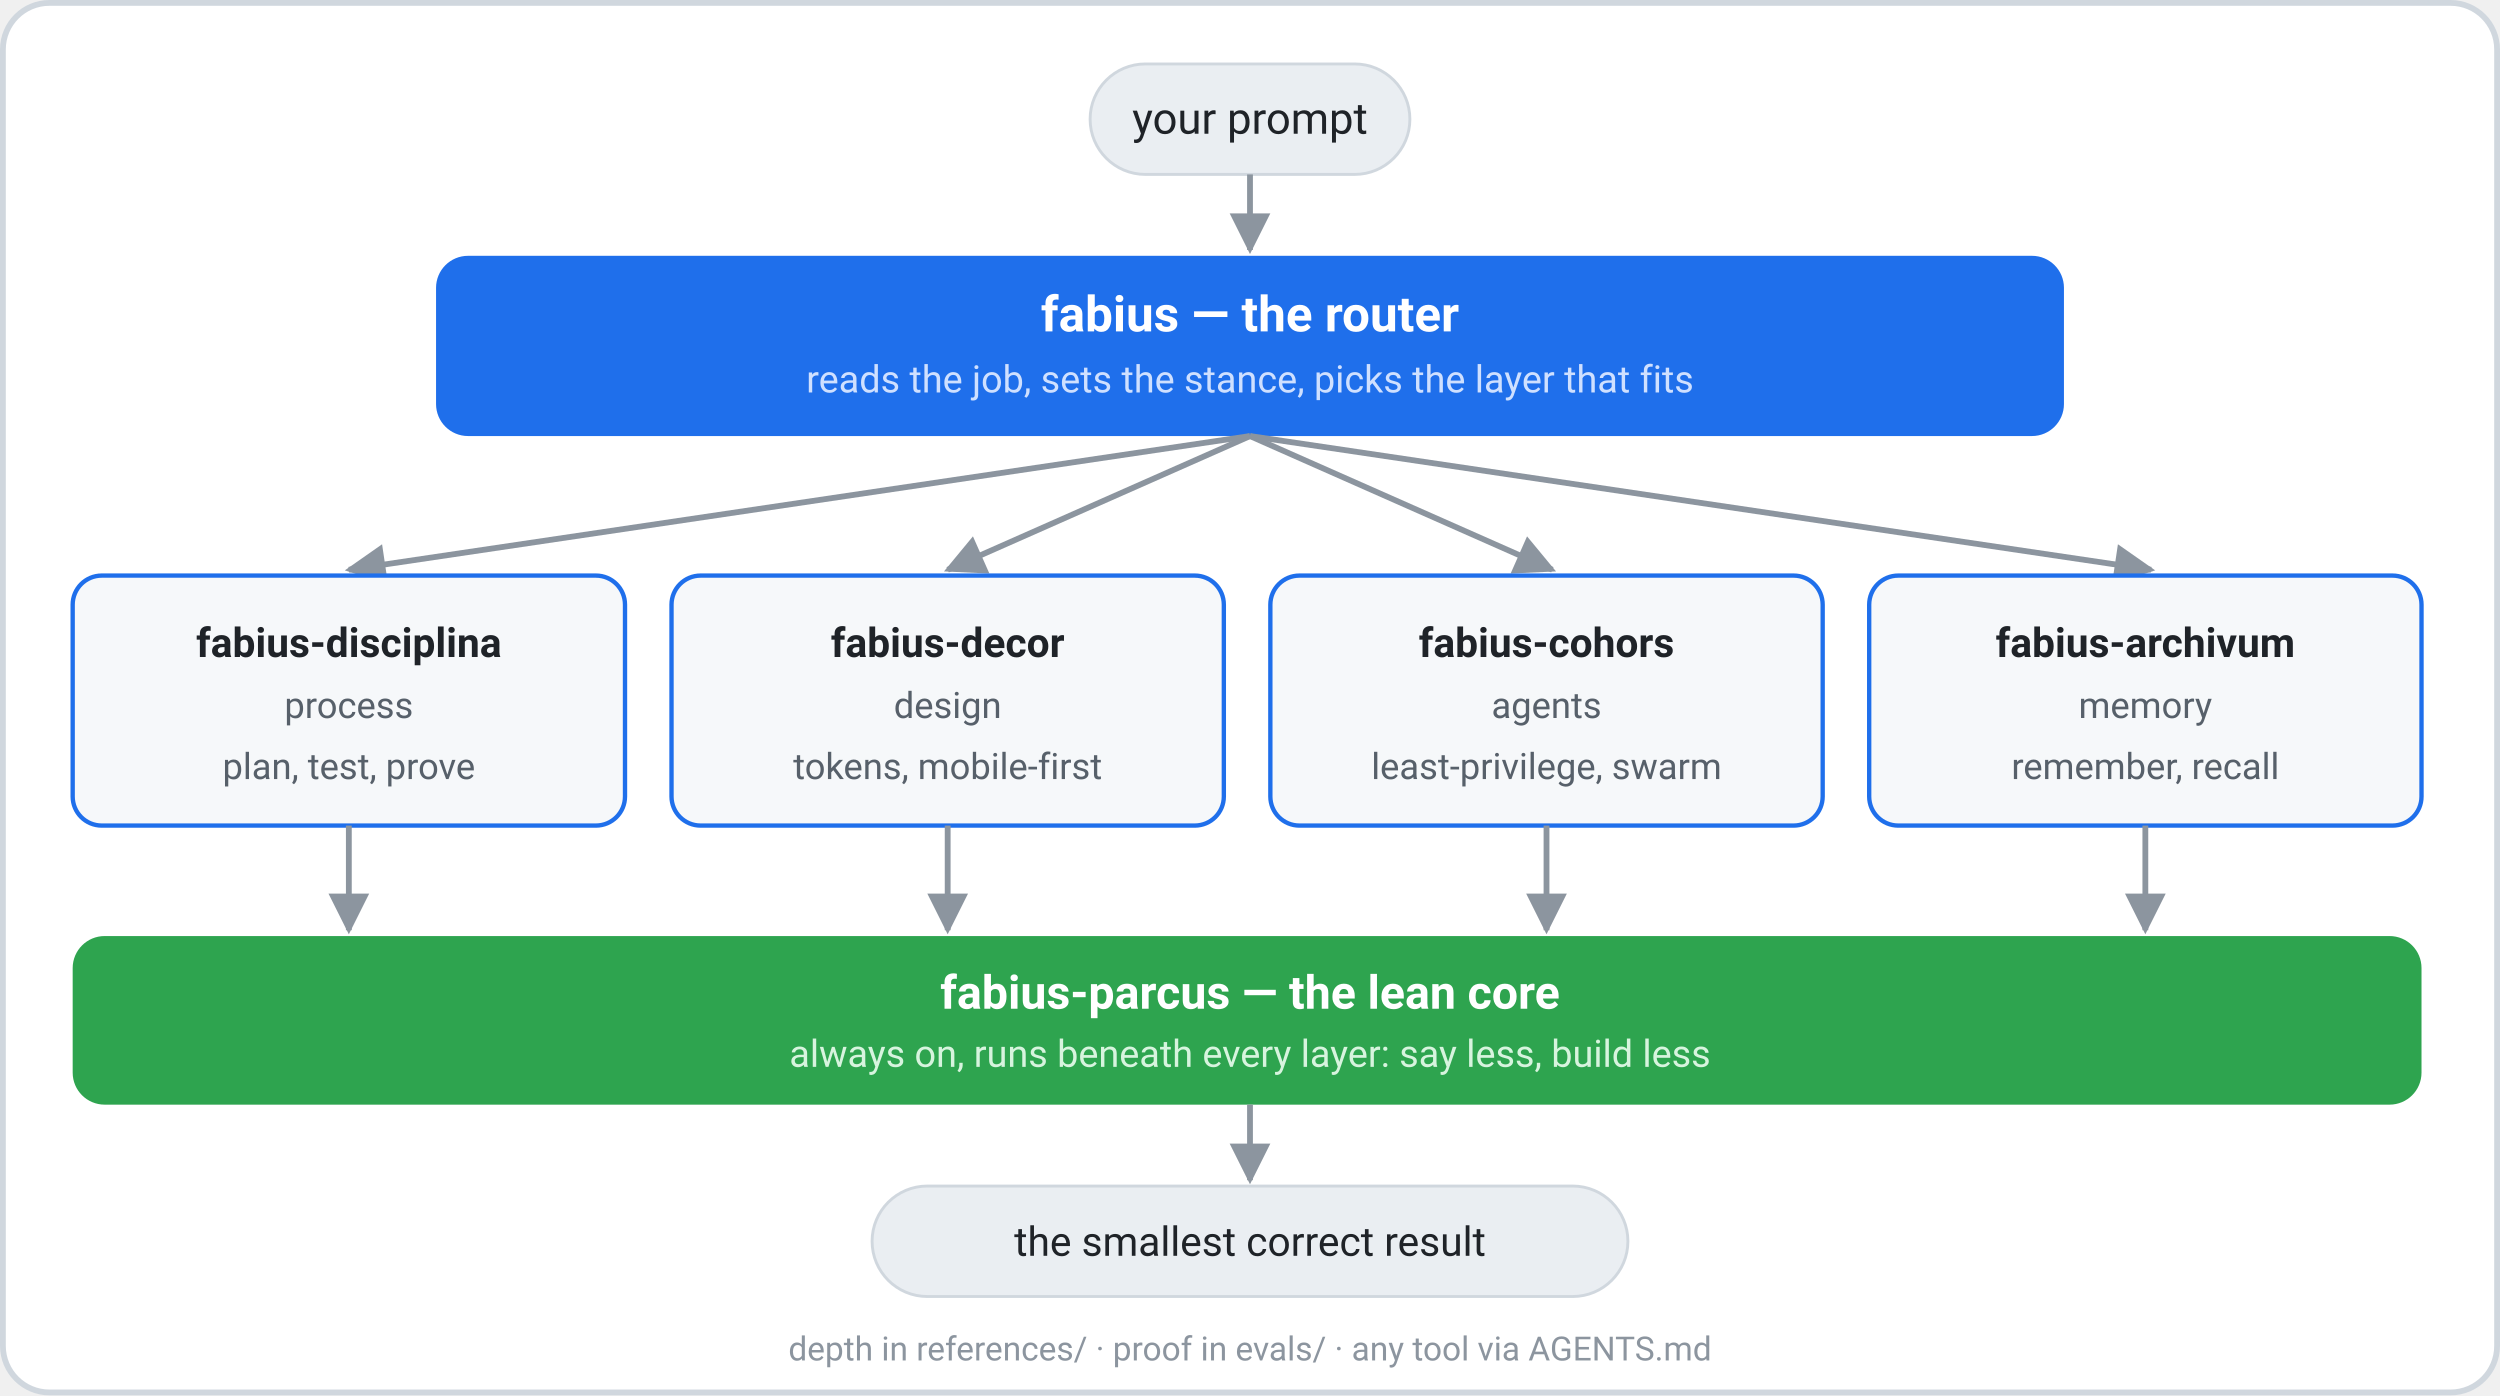
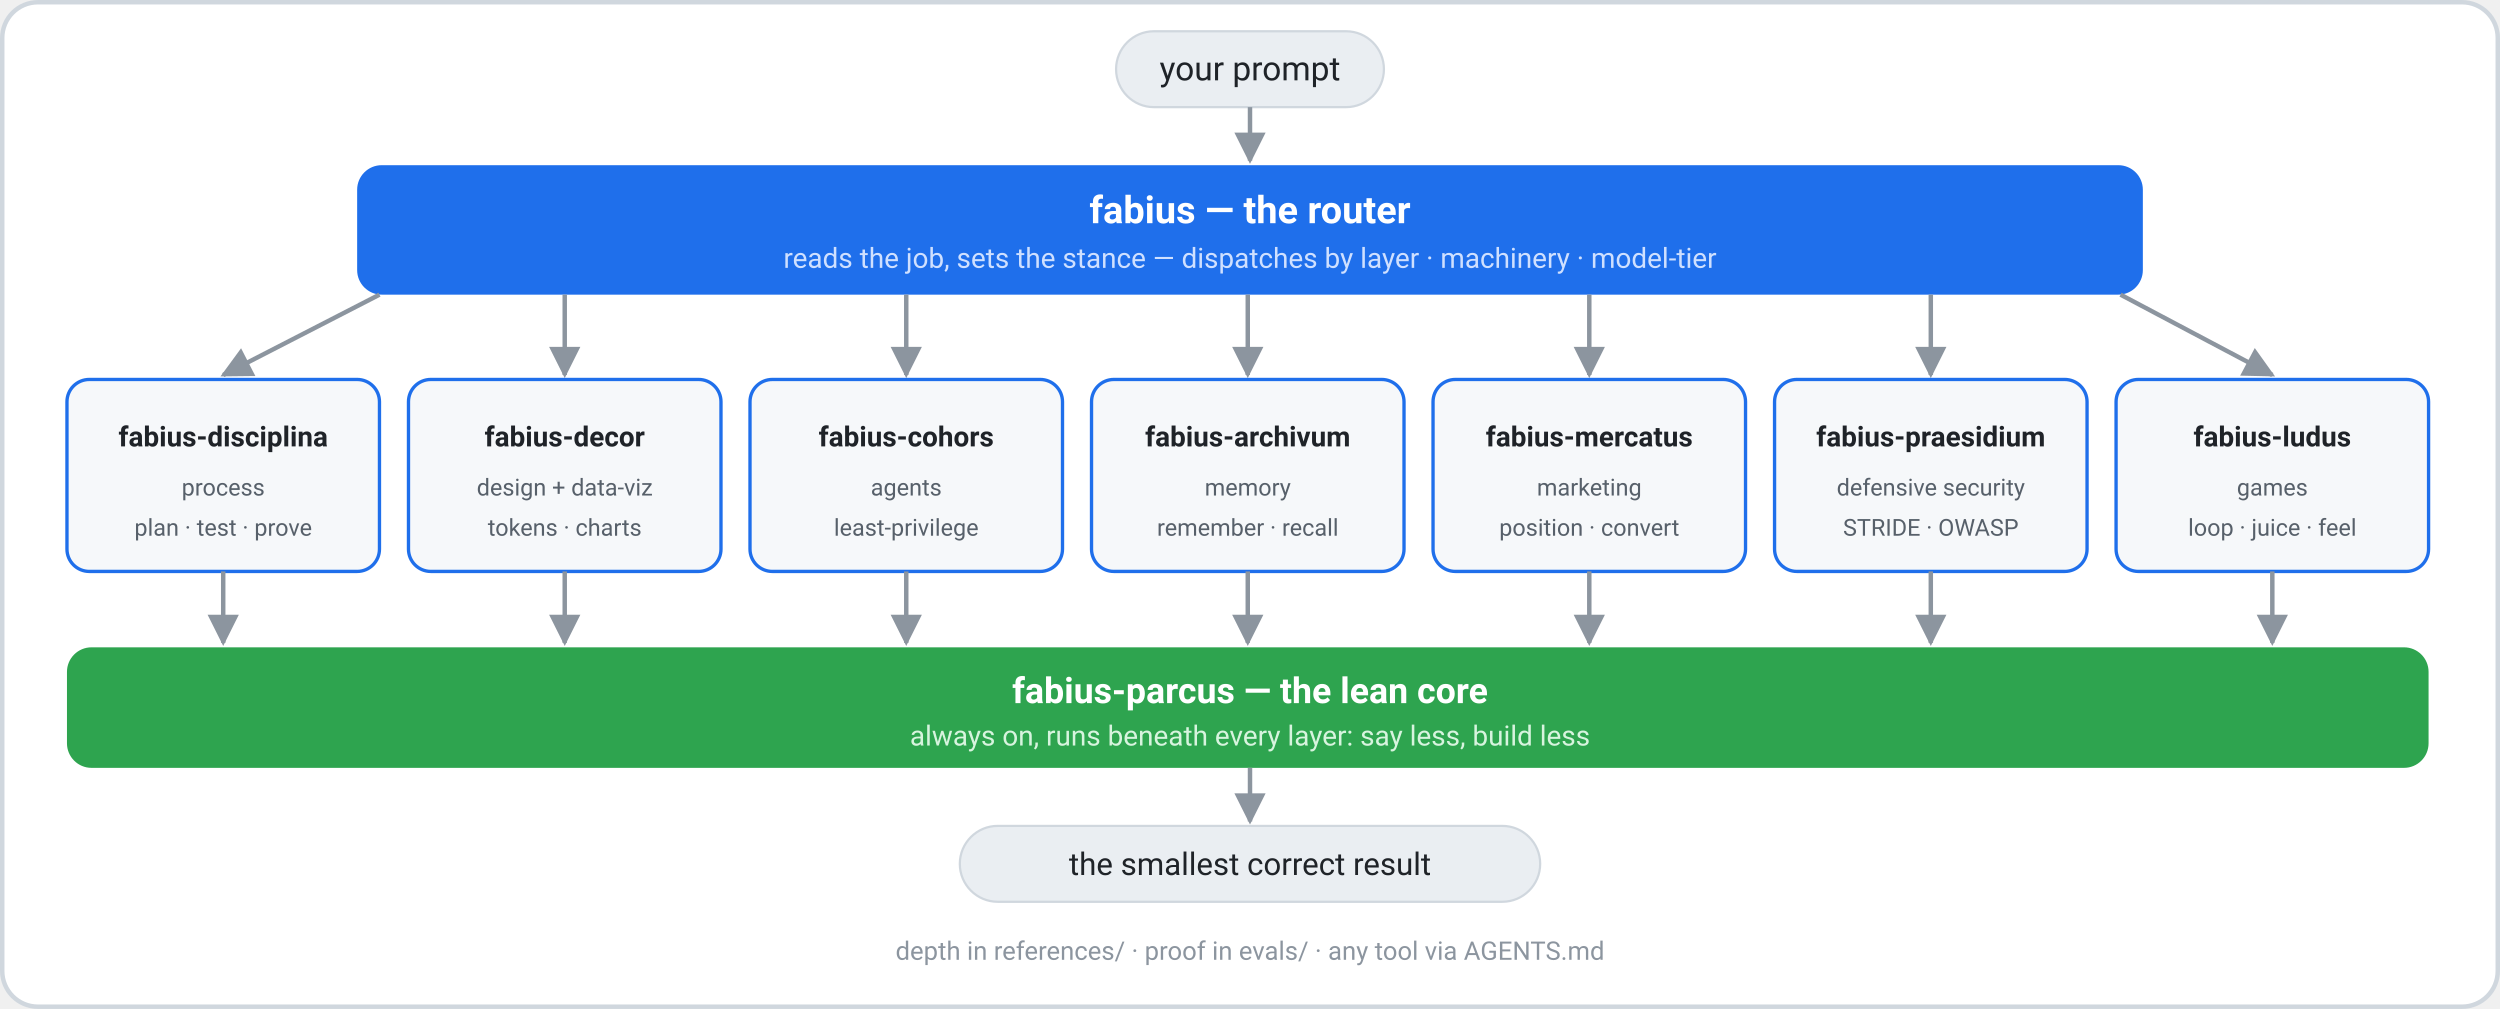
- <svg xmlns="http://www.w3.org/2000/svg" viewBox="0 0 860 480" width="860" height="480" font-family="-apple-system, BlinkMacSystemFont, 'Segoe UI', Roboto, Helvetica, Arial, sans-serif">
+ <svg xmlns="http://www.w3.org/2000/svg" viewBox="0 0 1120 452" width="1120" height="452" font-family="-apple-system, BlinkMacSystemFont, 'Segoe UI', Roboto, Helvetica, Arial, sans-serif">
  <defs>
    <marker id="arrow" viewBox="0 0 10 10" refX="9" refY="5" markerWidth="7" markerHeight="7" orient="auto-start-reverse">
      <path d="M0,0 L10,5 L0,10 z" fill="#8c959f" />
    </marker>
  </defs>
-   <rect x="1" y="1" width="858" height="478" rx="16" fill="#ffffff" stroke="#d0d7de" stroke-width="2" />
-   <rect x="375" y="22" width="110" height="38" rx="19" fill="#eaeef2" stroke="#d0d7de" />
-   <text x="430" y="46" text-anchor="middle" font-size="15" fill="#1f2328">your prompt</text>
-   <line x1="430" y1="60" x2="430" y2="86" stroke="#8c959f" stroke-width="2" marker-end="url(#arrow)" />
-   <rect x="150" y="88" width="560" height="62" rx="11" fill="#1f6feb" />
-   <text x="430" y="114" text-anchor="middle" font-size="17" font-weight="700" fill="#ffffff">fabius — the router</text>
-   <text x="430" y="135" text-anchor="middle" font-size="13" fill="#cfe0ff">reads the job, sets the stance, picks the layer that fits</text>
-   <line x1="430" y1="150" x2="120" y2="196" stroke="#8c959f" stroke-width="2" marker-end="url(#arrow)" />
-   <line x1="430" y1="150" x2="326" y2="196" stroke="#8c959f" stroke-width="2" marker-end="url(#arrow)" />
-   <line x1="430" y1="150" x2="534" y2="196" stroke="#8c959f" stroke-width="2" marker-end="url(#arrow)" />
-   <line x1="430" y1="150" x2="740" y2="196" stroke="#8c959f" stroke-width="2" marker-end="url(#arrow)" />
-   <g font-size="14">
-     <rect x="25" y="198" width="190" height="86" rx="10" fill="#f6f8fa" stroke="#1f6feb" stroke-width="1.5" />
-     <text x="120" y="226" text-anchor="middle" font-weight="700" fill="#1f2328">fabius-disciplina</text>
-     <text x="120" y="247" text-anchor="middle" font-size="12.5" fill="#57606a">process</text>
-     <text x="120" y="268" text-anchor="middle" font-size="12.5" fill="#57606a">plan, test, prove</text>
-     <rect x="231" y="198" width="190" height="86" rx="10" fill="#f6f8fa" stroke="#1f6feb" stroke-width="1.5" />
-     <text x="326" y="226" text-anchor="middle" font-weight="700" fill="#1f2328">fabius-decor</text>
-     <text x="326" y="247" text-anchor="middle" font-size="12.5" fill="#57606a">design</text>
-     <text x="326" y="268" text-anchor="middle" font-size="12.5" fill="#57606a">tokens, mobile-first</text>
-     <rect x="437" y="198" width="190" height="86" rx="10" fill="#f6f8fa" stroke="#1f6feb" stroke-width="1.5" />
-     <text x="532" y="226" text-anchor="middle" font-weight="700" fill="#1f2328">fabius-cohors</text>
-     <text x="532" y="247" text-anchor="middle" font-size="12.5" fill="#57606a">agents</text>
-     <text x="532" y="268" text-anchor="middle" font-size="12.5" fill="#57606a">least-privilege, swarm</text>
-     <rect x="643" y="198" width="190" height="86" rx="10" fill="#f6f8fa" stroke="#1f6feb" stroke-width="1.5" />
-     <text x="738" y="226" text-anchor="middle" font-weight="700" fill="#1f2328">fabius-archivum</text>
-     <text x="738" y="247" text-anchor="middle" font-size="12.5" fill="#57606a">memory</text>
-     <text x="738" y="268" text-anchor="middle" font-size="12.5" fill="#57606a">remember, recall</text>
+   <rect x="1" y="1" width="1118" height="450" rx="16" fill="#ffffff" stroke="#d0d7de" stroke-width="2" />
+   <rect x="500" y="14" width="120" height="34" rx="17" fill="#eaeef2" stroke="#d0d7de" />
+   <text x="560" y="36" text-anchor="middle" font-size="15" fill="#1f2328">your prompt</text>
+   <line x1="560" y1="48" x2="560" y2="72" stroke="#8c959f" stroke-width="2" marker-end="url(#arrow)" />
+   <rect x="160" y="74" width="800" height="58" rx="11" fill="#1f6feb" />
+   <text x="560" y="100" text-anchor="middle" font-size="17" font-weight="700" fill="#ffffff">fabius — the router</text>
+   <text x="560" y="120" text-anchor="middle" font-size="12.5" fill="#cfe0ff">reads the job, sets the stance — dispatches by layer · machinery · model-tier</text>
+   <g stroke="#8c959f" stroke-width="2">
+     <line x1="170" y1="132" x2="100" y2="168" marker-end="url(#arrow)" />
+     <line x1="253" y1="132" x2="253" y2="168" marker-end="url(#arrow)" />
+     <line x1="406" y1="132" x2="406" y2="168" marker-end="url(#arrow)" />
+     <line x1="559" y1="132" x2="559" y2="168" marker-end="url(#arrow)" />
+     <line x1="712" y1="132" x2="712" y2="168" marker-end="url(#arrow)" />
+     <line x1="865" y1="132" x2="865" y2="168" marker-end="url(#arrow)" />
+     <line x1="950" y1="132" x2="1018" y2="168" marker-end="url(#arrow)" />
  </g>
-   <line x1="120" y1="284" x2="120" y2="320" stroke="#8c959f" stroke-width="2" marker-end="url(#arrow)" />
-   <line x1="326" y1="284" x2="326" y2="320" stroke="#8c959f" stroke-width="2" marker-end="url(#arrow)" />
-   <line x1="532" y1="284" x2="532" y2="320" stroke="#8c959f" stroke-width="2" marker-end="url(#arrow)" />
-   <line x1="738" y1="284" x2="738" y2="320" stroke="#8c959f" stroke-width="2" marker-end="url(#arrow)" />
-   <rect x="25" y="322" width="808" height="58" rx="11" fill="#2ea44f" />
-   <text x="430" y="347" text-anchor="middle" font-size="16" font-weight="700" fill="#ffffff">fabius-parcus — the lean core</text>
-   <text x="430" y="367" text-anchor="middle" font-size="13" fill="#d7f4de">always on, runs beneath every layer: say less, build less</text>
-   <line x1="430" y1="380" x2="430" y2="406" stroke="#8c959f" stroke-width="2" marker-end="url(#arrow)" />
-   <rect x="300" y="408" width="260" height="38" rx="19" fill="#eaeef2" stroke="#d0d7de" />
-   <text x="430" y="432" text-anchor="middle" font-size="14" fill="#1f2328">the smallest correct result</text>
-   <text x="430" y="468" text-anchor="middle" font-size="11.5" fill="#8c959f">depth in references/   ·   proof in evals/   ·   any tool via AGENTS.md</text>
+   <g font-size="12.5">
+     <rect x="30" y="170" width="140" height="86" rx="10" fill="#f6f8fa" stroke="#1f6feb" stroke-width="1.5" />
+     <text x="100" y="200" text-anchor="middle" font-weight="700" fill="#1f2328">fabius-disciplina</text>
+     <text x="100" y="222" text-anchor="middle" font-size="10.5" fill="#57606a">process</text>
+     <text x="100" y="240" text-anchor="middle" font-size="10.5" fill="#57606a">plan · test · prove</text>
+     <rect x="183" y="170" width="140" height="86" rx="10" fill="#f6f8fa" stroke="#1f6feb" stroke-width="1.5" />
+     <text x="253" y="200" text-anchor="middle" font-weight="700" fill="#1f2328">fabius-decor</text>
+     <text x="253" y="222" text-anchor="middle" font-size="10.5" fill="#57606a">design + data-viz</text>
+     <text x="253" y="240" text-anchor="middle" font-size="10.5" fill="#57606a">tokens · charts</text>
+     <rect x="336" y="170" width="140" height="86" rx="10" fill="#f6f8fa" stroke="#1f6feb" stroke-width="1.5" />
+     <text x="406" y="200" text-anchor="middle" font-weight="700" fill="#1f2328">fabius-cohors</text>
+     <text x="406" y="222" text-anchor="middle" font-size="10.5" fill="#57606a">agents</text>
+     <text x="406" y="240" text-anchor="middle" font-size="10.5" fill="#57606a">least-privilege</text>
+     <rect x="489" y="170" width="140" height="86" rx="10" fill="#f6f8fa" stroke="#1f6feb" stroke-width="1.5" />
+     <text x="559" y="200" text-anchor="middle" font-weight="700" fill="#1f2328">fabius-archivum</text>
+     <text x="559" y="222" text-anchor="middle" font-size="10.5" fill="#57606a">memory</text>
+     <text x="559" y="240" text-anchor="middle" font-size="10.5" fill="#57606a">remember · recall</text>
+     <rect x="642" y="170" width="140" height="86" rx="10" fill="#f6f8fa" stroke="#1f6feb" stroke-width="1.5" />
+     <text x="712" y="200" text-anchor="middle" font-weight="700" fill="#1f2328">fabius-mercatus</text>
+     <text x="712" y="222" text-anchor="middle" font-size="10.5" fill="#57606a">marketing</text>
+     <text x="712" y="240" text-anchor="middle" font-size="10.5" fill="#57606a">position · convert</text>
+     <rect x="795" y="170" width="140" height="86" rx="10" fill="#f6f8fa" stroke="#1f6feb" stroke-width="1.5" />
+     <text x="865" y="200" text-anchor="middle" font-weight="700" fill="#1f2328">fabius-praesidium</text>
+     <text x="865" y="222" text-anchor="middle" font-size="10.5" fill="#57606a">defensive security</text>
+     <text x="865" y="240" text-anchor="middle" font-size="10.5" fill="#57606a">STRIDE · OWASP</text>
+     <rect x="948" y="170" width="140" height="86" rx="10" fill="#f6f8fa" stroke="#1f6feb" stroke-width="1.5" />
+     <text x="1018" y="200" text-anchor="middle" font-weight="700" fill="#1f2328">fabius-ludus</text>
+     <text x="1018" y="222" text-anchor="middle" font-size="10.5" fill="#57606a">games</text>
+     <text x="1018" y="240" text-anchor="middle" font-size="10.5" fill="#57606a">loop · juice · feel</text>
+   </g>
+   <g stroke="#8c959f" stroke-width="2">
+     <line x1="100" y1="256" x2="100" y2="288" marker-end="url(#arrow)" />
+     <line x1="253" y1="256" x2="253" y2="288" marker-end="url(#arrow)" />
+     <line x1="406" y1="256" x2="406" y2="288" marker-end="url(#arrow)" />
+     <line x1="559" y1="256" x2="559" y2="288" marker-end="url(#arrow)" />
+     <line x1="712" y1="256" x2="712" y2="288" marker-end="url(#arrow)" />
+     <line x1="865" y1="256" x2="865" y2="288" marker-end="url(#arrow)" />
+     <line x1="1018" y1="256" x2="1018" y2="288" marker-end="url(#arrow)" />
+   </g>
+   <rect x="30" y="290" width="1058" height="54" rx="11" fill="#2ea44f" />
+   <text x="560" y="315" text-anchor="middle" font-size="16" font-weight="700" fill="#ffffff">fabius-parcus — the lean core</text>
+   <text x="560" y="334" text-anchor="middle" font-size="12.5" fill="#d7f4de">always on, runs beneath every layer: say less, build less</text>
+   <line x1="560" y1="344" x2="560" y2="368" stroke="#8c959f" stroke-width="2" marker-end="url(#arrow)" />
+   <rect x="430" y="370" width="260" height="34" rx="17" fill="#eaeef2" stroke="#d0d7de" />
+   <text x="560" y="392" text-anchor="middle" font-size="14" fill="#1f2328">the smallest correct result</text>
+   <text x="560" y="430" text-anchor="middle" font-size="11.5" fill="#8c959f">depth in references/   ·   proof in evals/   ·   any tool via AGENTS.md</text>
</svg>
